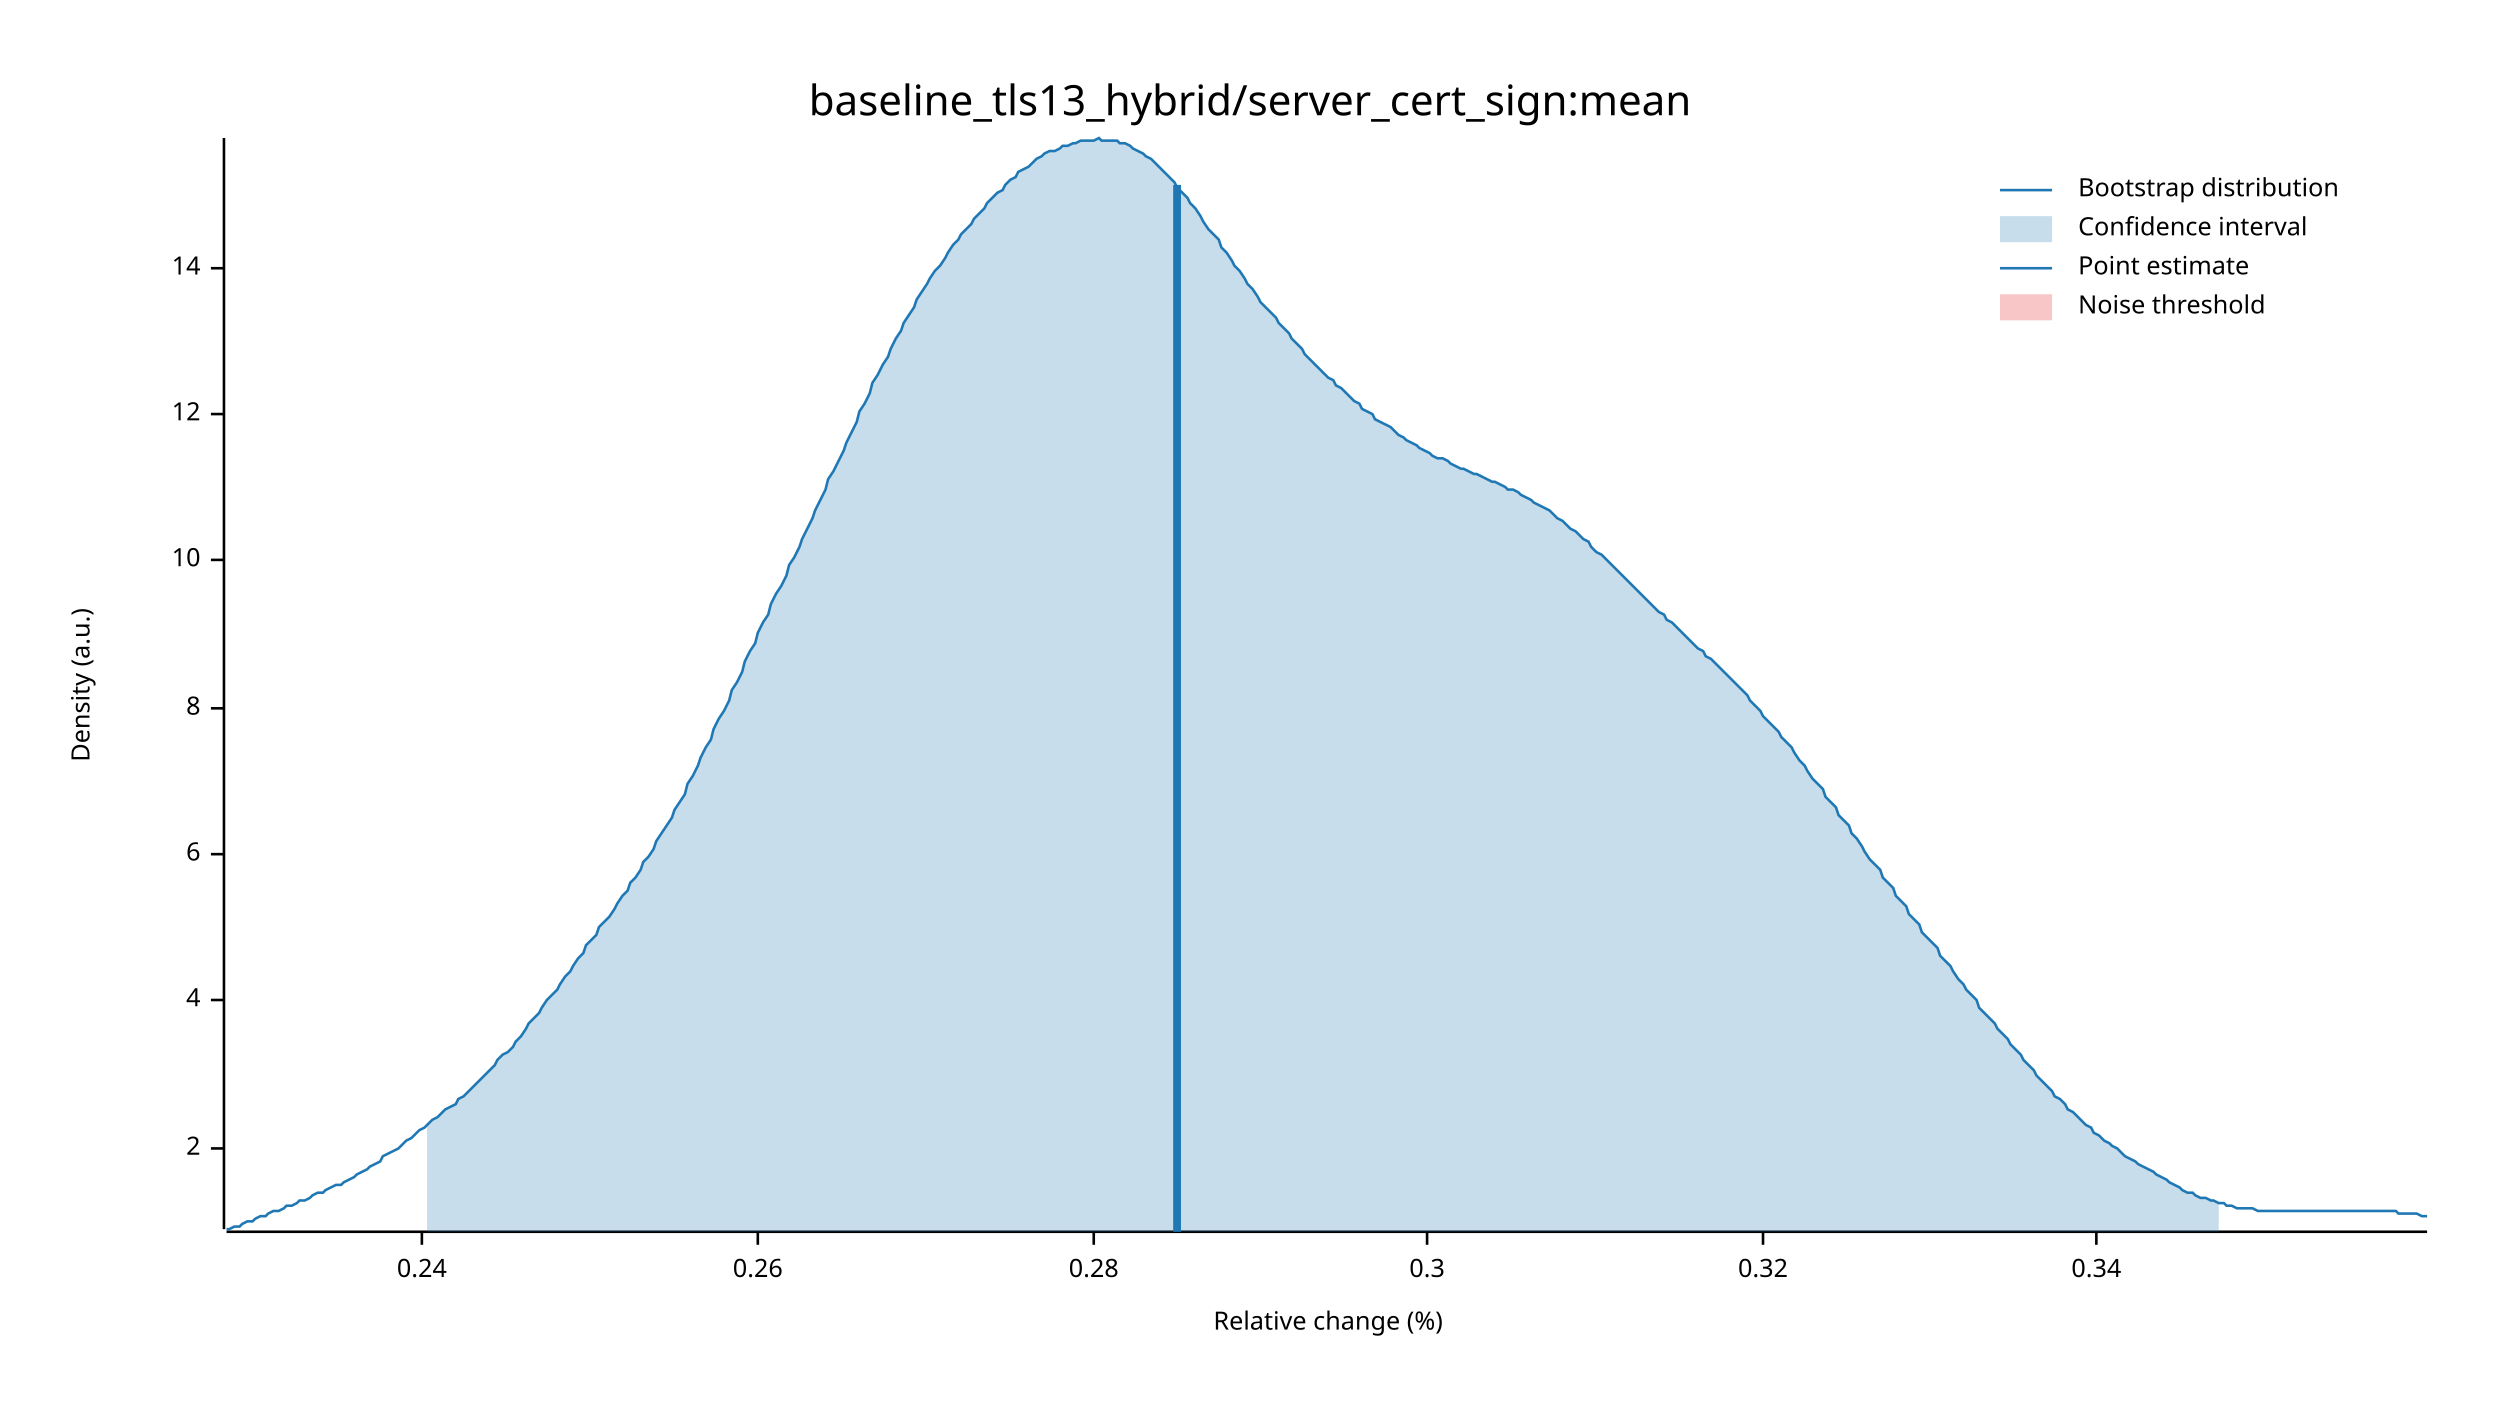
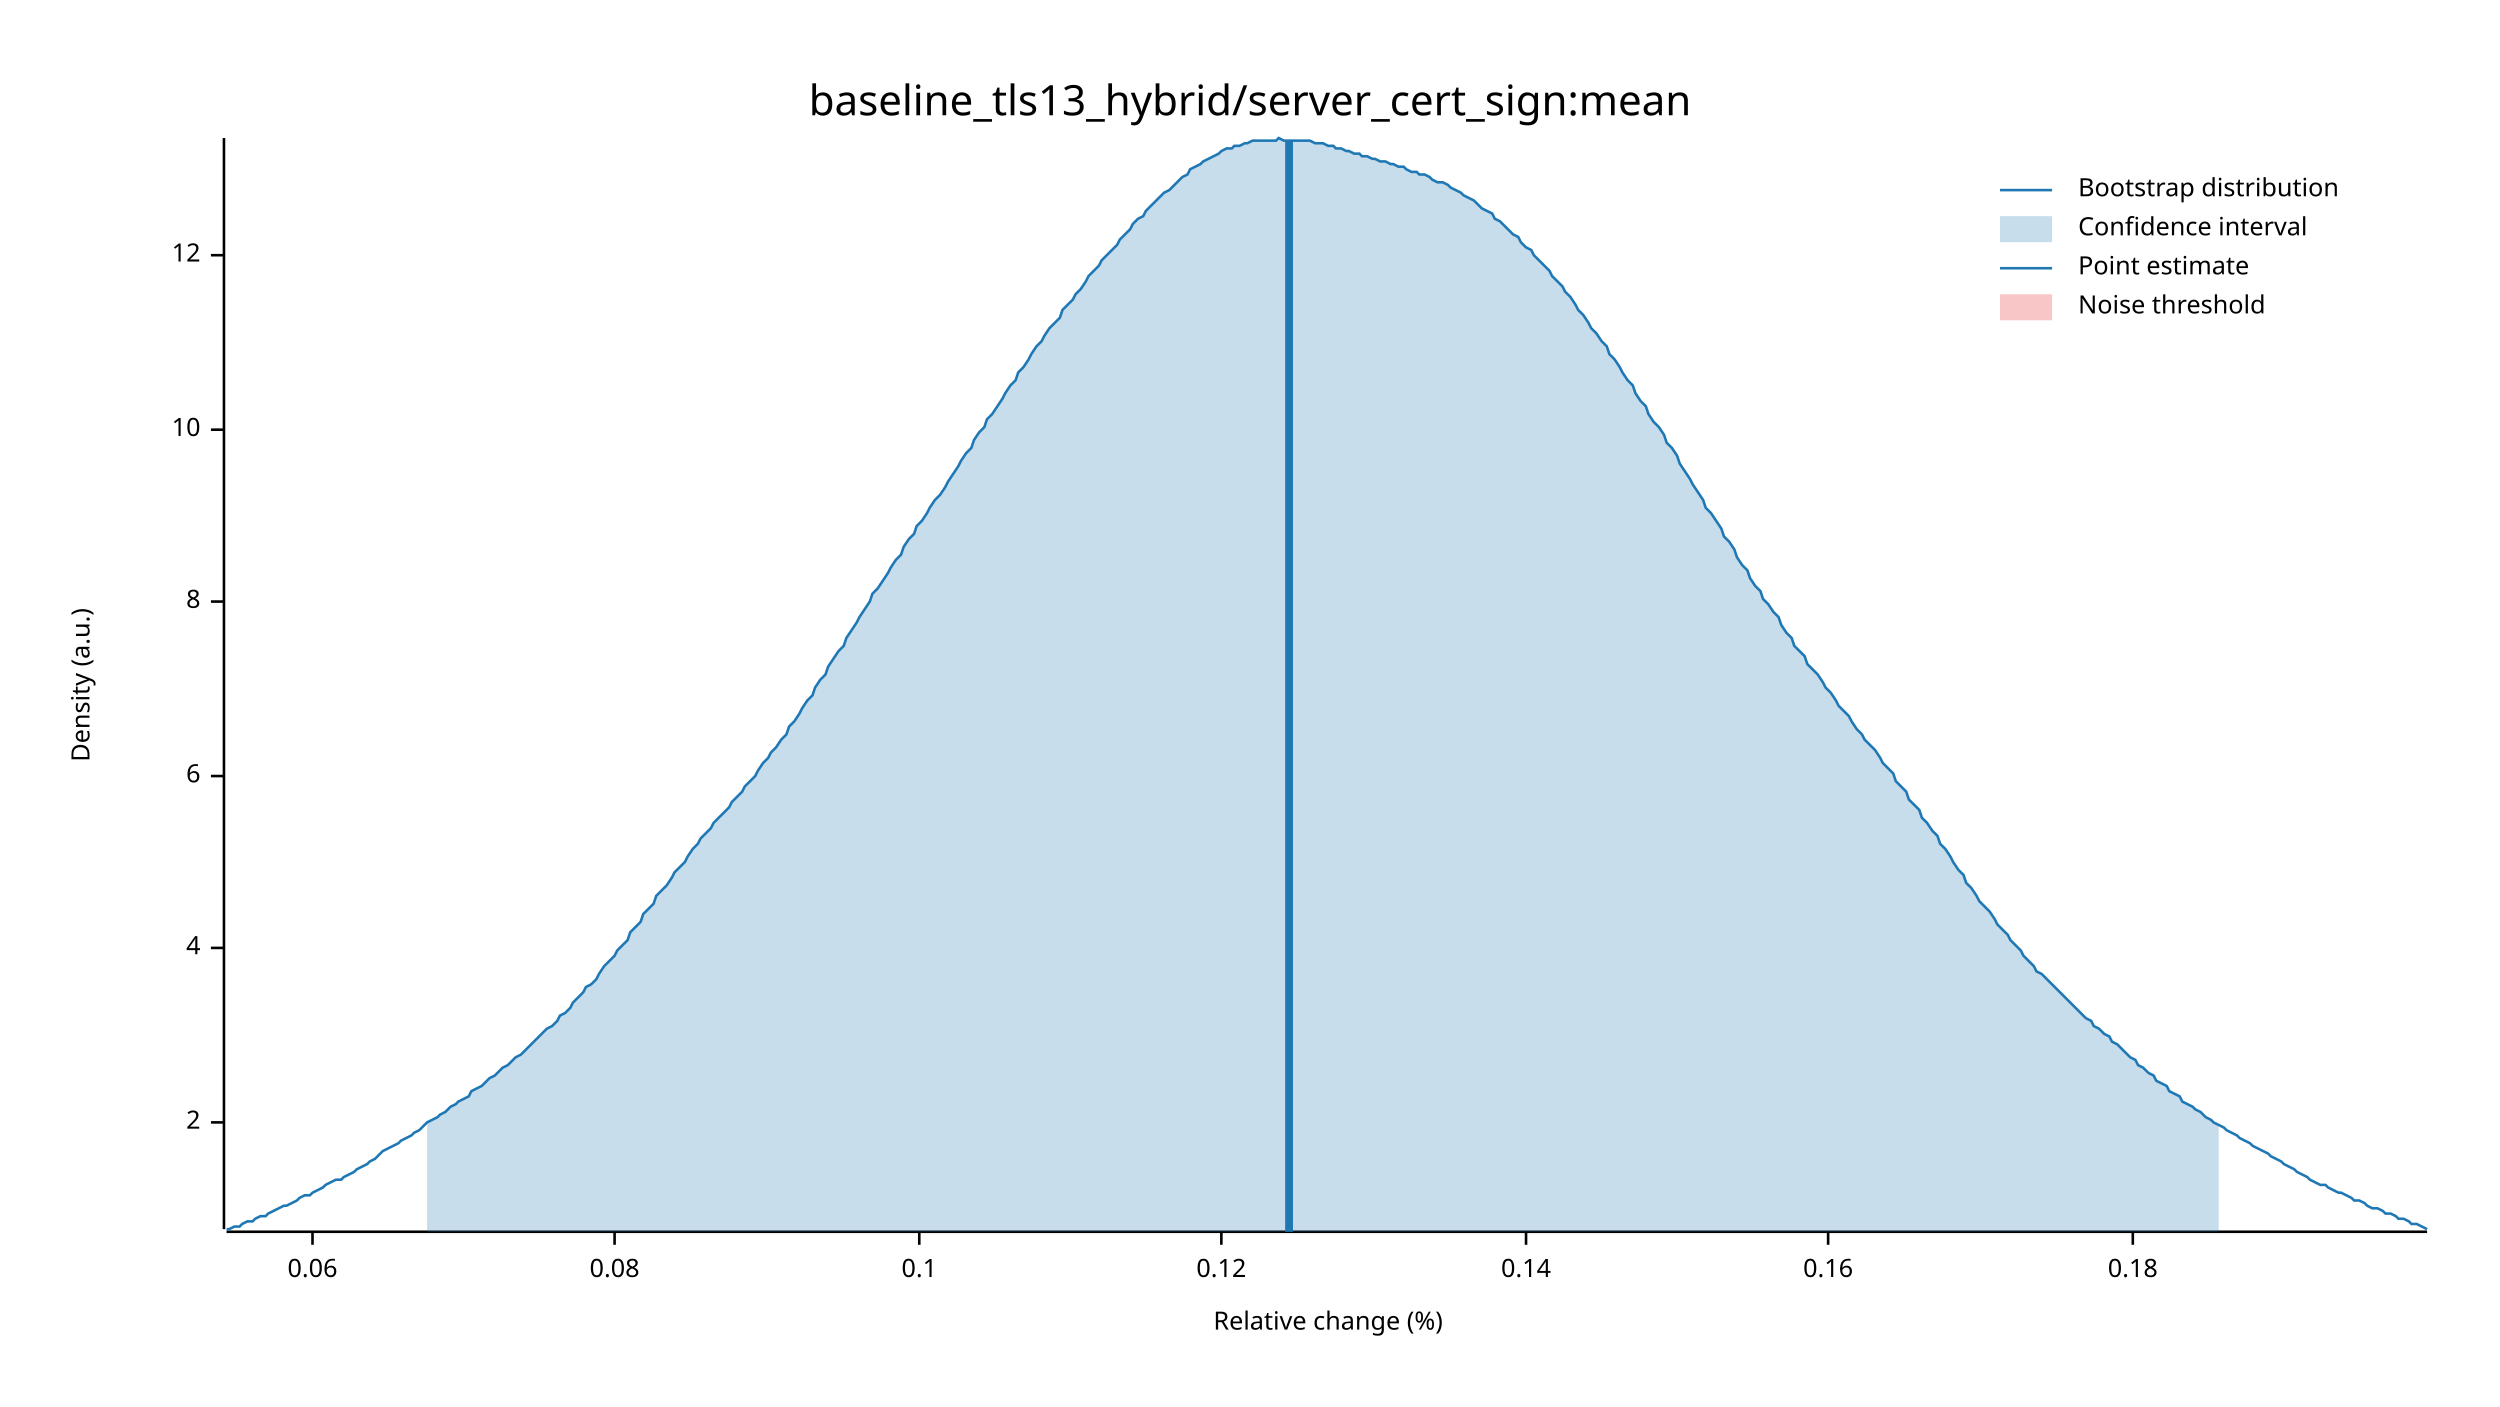
<svg xmlns="http://www.w3.org/2000/svg" width="960" height="540" viewBox="0 0 960 540">
  <text x="480" y="32" dy="0.76em" text-anchor="middle" font-family="sans-serif" font-size="16.129" opacity="1" fill="#000000">
baseline_tls13_hybrid/server_cert_sign:mean
</text>
  <text x="27" y="263" dy="0.76em" text-anchor="middle" font-family="sans-serif" font-size="9.677" opacity="1" fill="#000000" transform="rotate(270, 27, 263)">
Density (a.u.)
</text>
  <text x="510" y="513" dy="-0.5ex" text-anchor="middle" font-family="sans-serif" font-size="9.677" opacity="1" fill="#000000">
Relative change (%)
</text>
  <polyline fill="none" opacity="1" stroke="#000000" stroke-width="1" points="86,53 86,472 " />
-   <text x="77" y="441" dy="0.5ex" text-anchor="end" font-family="sans-serif" font-size="9.677" opacity="1" fill="#000000">
+   <text x="77" y="431" dy="0.5ex" text-anchor="end" font-family="sans-serif" font-size="9.677" opacity="1" fill="#000000">
2
</text>
-   <polyline fill="none" opacity="1" stroke="#000000" stroke-width="1" points="81,441 86,441 " />
-   <text x="77" y="384" dy="0.5ex" text-anchor="end" font-family="sans-serif" font-size="9.677" opacity="1" fill="#000000">
+   <polyline fill="none" opacity="1" stroke="#000000" stroke-width="1" points="81,431 86,431 " />
+   <text x="77" y="364" dy="0.5ex" text-anchor="end" font-family="sans-serif" font-size="9.677" opacity="1" fill="#000000">
4
</text>
-   <polyline fill="none" opacity="1" stroke="#000000" stroke-width="1" points="81,384 86,384 " />
-   <text x="77" y="328" dy="0.5ex" text-anchor="end" font-family="sans-serif" font-size="9.677" opacity="1" fill="#000000">
+   <polyline fill="none" opacity="1" stroke="#000000" stroke-width="1" points="81,364 86,364 " />
+   <text x="77" y="298" dy="0.5ex" text-anchor="end" font-family="sans-serif" font-size="9.677" opacity="1" fill="#000000">
6
</text>
-   <polyline fill="none" opacity="1" stroke="#000000" stroke-width="1" points="81,328 86,328 " />
-   <text x="77" y="272" dy="0.5ex" text-anchor="end" font-family="sans-serif" font-size="9.677" opacity="1" fill="#000000">
+   <polyline fill="none" opacity="1" stroke="#000000" stroke-width="1" points="81,298 86,298 " />
+   <text x="77" y="231" dy="0.5ex" text-anchor="end" font-family="sans-serif" font-size="9.677" opacity="1" fill="#000000">
8
</text>
-   <polyline fill="none" opacity="1" stroke="#000000" stroke-width="1" points="81,272 86,272 " />
-   <text x="77" y="215" dy="0.5ex" text-anchor="end" font-family="sans-serif" font-size="9.677" opacity="1" fill="#000000">
+   <polyline fill="none" opacity="1" stroke="#000000" stroke-width="1" points="81,231 86,231 " />
+   <text x="77" y="165" dy="0.5ex" text-anchor="end" font-family="sans-serif" font-size="9.677" opacity="1" fill="#000000">
10
</text>
-   <polyline fill="none" opacity="1" stroke="#000000" stroke-width="1" points="81,215 86,215 " />
-   <text x="77" y="159" dy="0.5ex" text-anchor="end" font-family="sans-serif" font-size="9.677" opacity="1" fill="#000000">
+   <polyline fill="none" opacity="1" stroke="#000000" stroke-width="1" points="81,165 86,165 " />
+   <text x="77" y="98" dy="0.5ex" text-anchor="end" font-family="sans-serif" font-size="9.677" opacity="1" fill="#000000">
12
</text>
-   <polyline fill="none" opacity="1" stroke="#000000" stroke-width="1" points="81,159 86,159 " />
-   <text x="77" y="103" dy="0.5ex" text-anchor="end" font-family="sans-serif" font-size="9.677" opacity="1" fill="#000000">
- 14
+   <polyline fill="none" opacity="1" stroke="#000000" stroke-width="1" points="81,98 86,98 " />
+   <polyline fill="none" opacity="1" stroke="#000000" stroke-width="1" points="87,473 932,473 " />
+   <text x="120" y="483" dy="0.76em" text-anchor="middle" font-family="sans-serif" font-size="9.677" opacity="1" fill="#000000">
+ 0.06
</text>
-   <polyline fill="none" opacity="1" stroke="#000000" stroke-width="1" points="81,103 86,103 " />
-   <polyline fill="none" opacity="1" stroke="#000000" stroke-width="1" points="87,473 932,473 " />
-   <text x="162" y="483" dy="0.76em" text-anchor="middle" font-family="sans-serif" font-size="9.677" opacity="1" fill="#000000">
- 0.24
+   <polyline fill="none" opacity="1" stroke="#000000" stroke-width="1" points="120,473 120,478 " />
+   <text x="236" y="483" dy="0.76em" text-anchor="middle" font-family="sans-serif" font-size="9.677" opacity="1" fill="#000000">
+ 0.08
</text>
-   <polyline fill="none" opacity="1" stroke="#000000" stroke-width="1" points="162,473 162,478 " />
-   <text x="291" y="483" dy="0.76em" text-anchor="middle" font-family="sans-serif" font-size="9.677" opacity="1" fill="#000000">
- 0.26
+   <polyline fill="none" opacity="1" stroke="#000000" stroke-width="1" points="236,473 236,478 " />
+   <text x="353" y="483" dy="0.76em" text-anchor="middle" font-family="sans-serif" font-size="9.677" opacity="1" fill="#000000">
+ 0.1
</text>
-   <polyline fill="none" opacity="1" stroke="#000000" stroke-width="1" points="291,473 291,478 " />
-   <text x="420" y="483" dy="0.76em" text-anchor="middle" font-family="sans-serif" font-size="9.677" opacity="1" fill="#000000">
- 0.28
+   <polyline fill="none" opacity="1" stroke="#000000" stroke-width="1" points="353,473 353,478 " />
+   <text x="469" y="483" dy="0.76em" text-anchor="middle" font-family="sans-serif" font-size="9.677" opacity="1" fill="#000000">
+ 0.12
</text>
-   <polyline fill="none" opacity="1" stroke="#000000" stroke-width="1" points="420,473 420,478 " />
-   <text x="548" y="483" dy="0.76em" text-anchor="middle" font-family="sans-serif" font-size="9.677" opacity="1" fill="#000000">
- 0.3
+   <polyline fill="none" opacity="1" stroke="#000000" stroke-width="1" points="469,473 469,478 " />
+   <text x="586" y="483" dy="0.76em" text-anchor="middle" font-family="sans-serif" font-size="9.677" opacity="1" fill="#000000">
+ 0.14
</text>
-   <polyline fill="none" opacity="1" stroke="#000000" stroke-width="1" points="548,473 548,478 " />
-   <text x="677" y="483" dy="0.76em" text-anchor="middle" font-family="sans-serif" font-size="9.677" opacity="1" fill="#000000">
- 0.32
+   <polyline fill="none" opacity="1" stroke="#000000" stroke-width="1" points="586,473 586,478 " />
+   <text x="702" y="483" dy="0.76em" text-anchor="middle" font-family="sans-serif" font-size="9.677" opacity="1" fill="#000000">
+ 0.16
</text>
-   <polyline fill="none" opacity="1" stroke="#000000" stroke-width="1" points="677,473 677,478 " />
-   <text x="805" y="483" dy="0.76em" text-anchor="middle" font-family="sans-serif" font-size="9.677" opacity="1" fill="#000000">
- 0.34
+   <polyline fill="none" opacity="1" stroke="#000000" stroke-width="1" points="702,473 702,478 " />
+   <text x="819" y="483" dy="0.76em" text-anchor="middle" font-family="sans-serif" font-size="9.677" opacity="1" fill="#000000">
+ 0.18
</text>
-   <polyline fill="none" opacity="1" stroke="#000000" stroke-width="1" points="805,473 805,478 " />
-   <polyline fill="none" opacity="1" stroke="#1F78B4" stroke-width="1" points="87,472 88,472 90,471 92,471 93,470 95,469 97,469 98,468 100,467 102,467 103,466 105,465 107,465 109,464 110,463 112,463 114,462 115,461 117,461 119,460 120,459 122,458 124,458 125,457 127,456 129,455 131,455 132,454 134,453 136,452 137,451 139,450 141,449 142,448 144,447 146,446 147,444 149,443 151,442 153,441 154,440 156,438 158,437 159,436 161,434 163,433 164,432 166,430 168,429 169,428 171,426 173,425 175,424 176,422 178,421 180,419 181,418 183,416 185,414 186,413 188,411 190,409 191,407 193,405 195,404 197,402 198,400 200,398 202,395 203,393 205,391 207,389 208,387 210,384 212,382 214,380 215,378 217,375 219,373 220,371 222,368 224,366 225,363 227,361 229,359 230,356 232,354 234,352 236,349 237,347 239,344 241,342 242,339 244,337 246,334 247,331 249,329 251,326 252,323 254,320 256,317 258,314 259,311 261,308 263,305 264,301 266,298 268,294 269,291 271,287 273,284 274,280 276,276 278,273 280,269 281,265 283,262 285,258 286,254 288,250 290,247 291,243 293,239 295,236 296,232 298,228 300,225 302,221 303,217 305,214 307,210 308,207 310,203 312,199 313,196 315,192 317,188 318,184 320,181 322,177 324,173 325,170 327,166 329,162 330,158 332,155 334,151 335,147 337,144 339,140 341,137 342,134 344,130 346,127 347,124 349,121 351,118 352,115 354,112 356,109 357,107 359,104 361,102 363,99 364,97 366,94 368,92 369,90 371,88 373,86 374,84 376,82 378,80 379,78 381,76 383,74 385,73 386,71 388,69 390,68 391,66 393,65 395,64 396,63 398,61 400,60 401,59 403,58 405,58 407,57 408,56 410,56 412,55 413,55 415,54 417,54 418,54 420,54 422,53 423,54 425,54 427,54 429,54 430,55 432,55 434,56 435,57 437,58 439,59 440,60 442,61 444,63 445,64 447,66 449,68 451,70 452,72 454,74 456,76 457,78 459,80 461,83 462,85 464,88 466,90 468,92 469,95 471,97 473,100 474,102 476,104 478,107 479,109 481,111 483,114 484,116 486,118 488,120 490,122 491,124 493,126 495,128 496,130 498,132 500,134 501,136 503,138 505,140 506,141 508,143 510,145 512,146 513,148 515,149 517,151 518,152 520,154 522,155 523,157 525,158 527,159 528,161 530,162 532,163 534,164 535,165 537,167 539,168 540,169 542,170 544,171 545,172 547,173 549,174 550,175 552,176 554,176 556,177 557,178 559,179 561,180 562,180 564,181 566,182 567,182 569,183 571,184 573,185 574,185 576,186 578,187 579,188 581,188 583,189 584,190 586,191 588,192 589,193 591,194 593,195 595,196 596,197 598,199 600,200 601,201 603,203 605,204 606,205 608,207 610,208 611,210 613,212 615,213 617,215 618,216 620,218 622,220 623,221 625,223 627,225 628,226 630,228 632,230 633,231 635,233 637,235 639,236 640,238 642,239 644,241 645,242 647,244 649,246 650,247 652,249 654,250 655,252 657,253 659,255 661,257 662,258 664,260 666,262 667,263 669,265 671,267 672,269 674,271 676,273 677,275 679,277 681,279 683,281 684,283 686,285 688,287 689,289 691,292 693,294 694,296 696,299 698,301 700,303 701,306 703,308 705,310 706,313 708,315 710,317 711,320 713,322 715,325 716,327 718,330 720,332 722,334 723,337 725,339 727,341 728,344 730,346 732,348 733,351 735,353 737,355 738,358 740,360 742,362 744,364 745,367 747,369 749,371 750,373 752,376 754,378 755,380 757,382 759,384 760,387 762,389 764,391 766,393 767,395 769,397 771,399 772,401 774,403 776,405 777,407 779,409 781,411 782,413 784,415 786,417 788,419 789,421 791,422 793,424 794,426 796,427 798,429 799,430 801,432 803,433 804,435 806,436 808,438 810,439 811,440 813,441 815,443 816,444 818,445 820,446 821,447 823,448 825,449 827,450 828,451 830,452 832,453 833,454 835,455 837,456 838,457 840,458 842,458 843,459 845,460 847,460 849,461 850,461 852,462 854,462 855,463 857,463 859,464 860,464 862,464 864,464 865,464 867,465 869,465 871,465 872,465 874,465 876,465 877,465 879,465 881,465 882,465 884,465 886,465 887,465 889,465 891,465 893,465 894,465 896,465 898,465 899,465 901,465 903,465 904,465 906,465 908,465 909,465 911,465 913,465 915,465 916,465 918,465 920,465 921,466 923,466 925,466 926,466 928,466 930,467 932,467 " />
-   <polygon opacity="0.25" fill="#1F78B4" points="164,432 166,430 168,429 169,428 171,426 173,425 175,424 176,422 178,421 180,419 181,418 183,416 185,414 186,413 188,411 190,409 191,407 193,405 195,404 197,402 198,400 200,398 202,395 203,393 205,391 207,389 208,387 210,384 212,382 214,380 215,378 217,375 219,373 220,371 222,368 224,366 225,363 227,361 229,359 230,356 232,354 234,352 236,349 237,347 239,344 241,342 242,339 244,337 246,334 247,331 249,329 251,326 252,323 254,320 256,317 258,314 259,311 261,308 263,305 264,301 266,298 268,294 269,291 271,287 273,284 274,280 276,276 278,273 280,269 281,265 283,262 285,258 286,254 288,250 290,247 291,243 293,239 295,236 296,232 298,228 300,225 302,221 303,217 305,214 307,210 308,207 310,203 312,199 313,196 315,192 317,188 318,184 320,181 322,177 324,173 325,170 327,166 329,162 330,158 332,155 334,151 335,147 337,144 339,140 341,137 342,134 344,130 346,127 347,124 349,121 351,118 352,115 354,112 356,109 357,107 359,104 361,102 363,99 364,97 366,94 368,92 369,90 371,88 373,86 374,84 376,82 378,80 379,78 381,76 383,74 385,73 386,71 388,69 390,68 391,66 393,65 395,64 396,63 398,61 400,60 401,59 403,58 405,58 407,57 408,56 410,56 412,55 413,55 415,54 417,54 418,54 420,54 422,53 423,54 425,54 427,54 429,54 430,55 432,55 434,56 435,57 437,58 439,59 440,60 442,61 444,63 445,64 447,66 449,68 451,70 452,72 454,74 456,76 457,78 459,80 461,83 462,85 464,88 466,90 468,92 469,95 471,97 473,100 474,102 476,104 478,107 479,109 481,111 483,114 484,116 486,118 488,120 490,122 491,124 493,126 495,128 496,130 498,132 500,134 501,136 503,138 505,140 506,141 508,143 510,145 512,146 513,148 515,149 517,151 518,152 520,154 522,155 523,157 525,158 527,159 528,161 530,162 532,163 534,164 535,165 537,167 539,168 540,169 542,170 544,171 545,172 547,173 549,174 550,175 552,176 554,176 556,177 557,178 559,179 561,180 562,180 564,181 566,182 567,182 569,183 571,184 573,185 574,185 576,186 578,187 579,188 581,188 583,189 584,190 586,191 588,192 589,193 591,194 593,195 595,196 596,197 598,199 600,200 601,201 603,203 605,204 606,205 608,207 610,208 611,210 613,212 615,213 617,215 618,216 620,218 622,220 623,221 625,223 627,225 628,226 630,228 632,230 633,231 635,233 637,235 639,236 640,238 642,239 644,241 645,242 647,244 649,246 650,247 652,249 654,250 655,252 657,253 659,255 661,257 662,258 664,260 666,262 667,263 669,265 671,267 672,269 674,271 676,273 677,275 679,277 681,279 683,281 684,283 686,285 688,287 689,289 691,292 693,294 694,296 696,299 698,301 700,303 701,306 703,308 705,310 706,313 708,315 710,317 711,320 713,322 715,325 716,327 718,330 720,332 722,334 723,337 725,339 727,341 728,344 730,346 732,348 733,351 735,353 737,355 738,358 740,360 742,362 744,364 745,367 747,369 749,371 750,373 752,376 754,378 755,380 757,382 759,384 760,387 762,389 764,391 766,393 767,395 769,397 771,399 772,401 774,403 776,405 777,407 779,409 781,411 782,413 784,415 786,417 788,419 789,421 791,422 793,424 794,426 796,427 798,429 799,430 801,432 803,433 804,435 806,436 808,438 810,439 811,440 813,441 815,443 816,444 818,445 820,446 821,447 823,448 825,449 827,450 828,451 830,452 832,453 833,454 835,455 837,456 838,457 840,458 842,458 843,459 845,460 847,460 849,461 850,461 852,462 852,473 164,473 " />
-   <polyline fill="none" opacity="1" stroke="#1F78B4" stroke-width="3" points="452,473 452,71 " />
+   <polyline fill="none" opacity="1" stroke="#000000" stroke-width="1" points="819,473 819,478 " />
+   <polyline fill="none" opacity="1" stroke="#1F78B4" stroke-width="1" points="87,472 88,472 90,471 92,471 93,470 95,469 97,469 98,468 100,467 102,467 103,466 105,465 107,464 109,463 110,463 112,462 114,461 115,460 117,459 119,459 120,458 122,457 124,456 125,455 127,454 129,453 131,453 132,452 134,451 136,450 137,449 139,448 141,447 142,446 144,445 146,443 147,442 149,441 151,440 153,439 154,438 156,437 158,436 159,435 161,434 163,432 164,431 166,430 168,429 169,428 171,427 173,425 175,424 176,423 178,422 180,421 181,419 183,418 185,417 186,416 188,414 190,413 191,412 193,410 195,409 197,407 198,406 200,405 202,403 203,402 205,400 207,398 208,397 210,395 212,394 214,392 215,390 217,389 219,387 220,385 222,383 224,381 225,379 227,378 229,376 230,374 232,371 234,369 236,367 237,365 239,363 241,361 242,358 244,356 246,354 247,351 249,349 251,347 252,344 254,342 256,340 258,337 259,335 261,333 263,331 264,329 266,326 268,324 269,322 271,320 273,318 274,316 276,314 278,312 280,310 281,308 283,306 285,304 286,302 288,300 290,298 291,296 293,293 295,291 296,289 298,287 300,284 302,282 303,279 305,277 307,274 308,272 310,269 312,267 313,264 315,261 317,259 318,256 320,253 322,250 324,248 325,245 327,242 329,239 330,237 332,234 334,231 335,228 337,226 339,223 341,220 342,218 344,215 346,213 347,210 349,207 351,205 352,202 354,200 356,197 357,195 359,192 361,190 363,187 364,185 366,182 368,179 369,177 371,174 373,172 374,169 376,166 378,164 379,161 381,159 383,156 385,153 386,151 388,148 390,146 391,143 393,141 395,138 396,136 398,133 400,131 401,129 403,126 405,124 407,122 408,119 410,117 412,115 413,113 415,111 417,108 418,106 420,104 422,102 423,100 425,98 427,96 429,94 430,92 432,90 434,88 435,86 437,84 439,83 440,81 442,79 444,77 445,76 447,74 449,73 451,71 452,70 454,68 456,67 457,65 459,64 461,63 462,62 464,61 466,60 468,59 469,58 471,57 473,57 474,56 476,56 478,55 479,55 481,54 483,54 484,54 486,54 488,54 490,54 491,53 493,54 495,54 496,54 498,54 500,54 501,54 503,54 505,55 506,55 508,55 510,56 512,56 513,57 515,57 517,58 518,58 520,59 522,59 523,60 525,60 527,61 528,61 530,62 532,62 534,63 535,63 537,64 539,64 540,65 542,66 544,66 545,67 547,67 549,68 550,69 552,70 554,70 556,71 557,72 559,73 561,74 562,75 564,76 566,77 567,78 569,80 571,81 573,82 574,84 576,85 578,87 579,88 581,90 583,91 584,93 586,95 588,96 589,98 591,100 593,102 595,104 596,106 598,108 600,110 601,112 603,114 605,117 606,119 608,121 610,124 611,126 613,128 615,131 617,133 618,136 620,138 622,141 623,143 625,146 627,148 628,151 630,154 632,156 633,159 635,162 637,164 639,167 640,170 642,172 644,175 645,178 647,181 649,184 650,186 652,189 654,192 655,195 657,197 659,200 661,203 662,206 664,208 666,211 667,214 669,217 671,219 672,222 674,225 676,227 677,230 679,232 681,235 683,237 684,240 686,243 688,245 689,248 691,250 693,252 694,255 696,257 698,259 700,262 701,264 703,266 705,269 706,271 708,273 710,275 711,277 713,280 715,282 716,284 718,286 720,288 722,291 723,293 725,295 727,297 728,300 730,302 732,304 733,307 735,309 737,311 738,314 740,316 742,319 744,321 745,324 747,326 749,329 750,331 752,334 754,336 755,339 757,341 759,344 760,346 762,348 764,350 766,353 767,355 769,357 771,359 772,361 774,363 776,365 777,367 779,369 781,371 782,373 784,374 786,376 788,378 789,379 791,381 793,383 794,384 796,386 798,388 799,389 801,391 803,392 804,394 806,395 808,397 810,398 811,400 813,401 815,403 816,404 818,406 820,407 821,409 823,410 825,412 827,413 828,415 830,416 832,417 833,419 835,420 837,421 838,423 840,424 842,425 843,426 845,427 847,429 849,430 850,431 852,432 854,433 855,434 857,435 859,436 860,437 862,438 864,439 865,440 867,441 869,442 871,443 872,444 874,445 876,446 877,447 879,448 881,449 882,450 884,451 886,452 887,453 889,454 891,455 893,455 894,456 896,457 898,458 899,458 901,459 903,460 904,461 906,461 908,462 909,463 911,464 913,464 915,465 916,466 918,466 920,467 921,468 923,468 925,469 926,470 928,470 930,471 932,472 " />
+   <polygon opacity="0.25" fill="#1F78B4" points="164,431 166,430 168,429 169,428 171,427 173,425 175,424 176,423 178,422 180,421 181,419 183,418 185,417 186,416 188,414 190,413 191,412 193,410 195,409 197,407 198,406 200,405 202,403 203,402 205,400 207,398 208,397 210,395 212,394 214,392 215,390 217,389 219,387 220,385 222,383 224,381 225,379 227,378 229,376 230,374 232,371 234,369 236,367 237,365 239,363 241,361 242,358 244,356 246,354 247,351 249,349 251,347 252,344 254,342 256,340 258,337 259,335 261,333 263,331 264,329 266,326 268,324 269,322 271,320 273,318 274,316 276,314 278,312 280,310 281,308 283,306 285,304 286,302 288,300 290,298 291,296 293,293 295,291 296,289 298,287 300,284 302,282 303,279 305,277 307,274 308,272 310,269 312,267 313,264 315,261 317,259 318,256 320,253 322,250 324,248 325,245 327,242 329,239 330,237 332,234 334,231 335,228 337,226 339,223 341,220 342,218 344,215 346,213 347,210 349,207 351,205 352,202 354,200 356,197 357,195 359,192 361,190 363,187 364,185 366,182 368,179 369,177 371,174 373,172 374,169 376,166 378,164 379,161 381,159 383,156 385,153 386,151 388,148 390,146 391,143 393,141 395,138 396,136 398,133 400,131 401,129 403,126 405,124 407,122 408,119 410,117 412,115 413,113 415,111 417,108 418,106 420,104 422,102 423,100 425,98 427,96 429,94 430,92 432,90 434,88 435,86 437,84 439,83 440,81 442,79 444,77 445,76 447,74 449,73 451,71 452,70 454,68 456,67 457,65 459,64 461,63 462,62 464,61 466,60 468,59 469,58 471,57 473,57 474,56 476,56 478,55 479,55 481,54 483,54 484,54 486,54 488,54 490,54 491,53 493,54 495,54 496,54 498,54 500,54 501,54 503,54 505,55 506,55 508,55 510,56 512,56 513,57 515,57 517,58 518,58 520,59 522,59 523,60 525,60 527,61 528,61 530,62 532,62 534,63 535,63 537,64 539,64 540,65 542,66 544,66 545,67 547,67 549,68 550,69 552,70 554,70 556,71 557,72 559,73 561,74 562,75 564,76 566,77 567,78 569,80 571,81 573,82 574,84 576,85 578,87 579,88 581,90 583,91 584,93 586,95 588,96 589,98 591,100 593,102 595,104 596,106 598,108 600,110 601,112 603,114 605,117 606,119 608,121 610,124 611,126 613,128 615,131 617,133 618,136 620,138 622,141 623,143 625,146 627,148 628,151 630,154 632,156 633,159 635,162 637,164 639,167 640,170 642,172 644,175 645,178 647,181 649,184 650,186 652,189 654,192 655,195 657,197 659,200 661,203 662,206 664,208 666,211 667,214 669,217 671,219 672,222 674,225 676,227 677,230 679,232 681,235 683,237 684,240 686,243 688,245 689,248 691,250 693,252 694,255 696,257 698,259 700,262 701,264 703,266 705,269 706,271 708,273 710,275 711,277 713,280 715,282 716,284 718,286 720,288 722,291 723,293 725,295 727,297 728,300 730,302 732,304 733,307 735,309 737,311 738,314 740,316 742,319 744,321 745,324 747,326 749,329 750,331 752,334 754,336 755,339 757,341 759,344 760,346 762,348 764,350 766,353 767,355 769,357 771,359 772,361 774,363 776,365 777,367 779,369 781,371 782,373 784,374 786,376 788,378 789,379 791,381 793,383 794,384 796,386 798,388 799,389 801,391 803,392 804,394 806,395 808,397 810,398 811,400 813,401 815,403 816,404 818,406 820,407 821,409 823,410 825,412 827,413 828,415 830,416 832,417 833,419 835,420 837,421 838,423 840,424 842,425 843,426 845,427 847,429 849,430 850,431 852,432 852,473 164,473 " />
+   <polyline fill="none" opacity="1" stroke="#1F78B4" stroke-width="3" points="495,473 495,54 " />
  <rect x="509" y="53" width="0" height="419" opacity="0.1" fill="#E31A1C" stroke="none" />
  <text x="798" y="68" dy="0.76em" text-anchor="start" font-family="sans-serif" font-size="9.677" opacity="1" fill="#000000">
Bootstrap distribution
</text>
  <text x="798" y="83" dy="0.76em" text-anchor="start" font-family="sans-serif" font-size="9.677" opacity="1" fill="#000000">
Confidence interval
</text>
  <text x="798" y="98" dy="0.76em" text-anchor="start" font-family="sans-serif" font-size="9.677" opacity="1" fill="#000000">
Point estimate
</text>
  <text x="798" y="113" dy="0.76em" text-anchor="start" font-family="sans-serif" font-size="9.677" opacity="1" fill="#000000">
Noise threshold
</text>
  <polyline fill="none" opacity="1" stroke="#1F78B4" stroke-width="1" points="768,73 788,73 " />
  <rect x="768" y="83" width="20" height="10" opacity="0.25" fill="#1F78B4" stroke="none" />
  <polyline fill="none" opacity="1" stroke="#1F78B4" stroke-width="1" points="768,103 788,103 " />
  <rect x="768" y="113" width="20" height="10" opacity="0.25" fill="#E31A1C" stroke="none" />
</svg>
